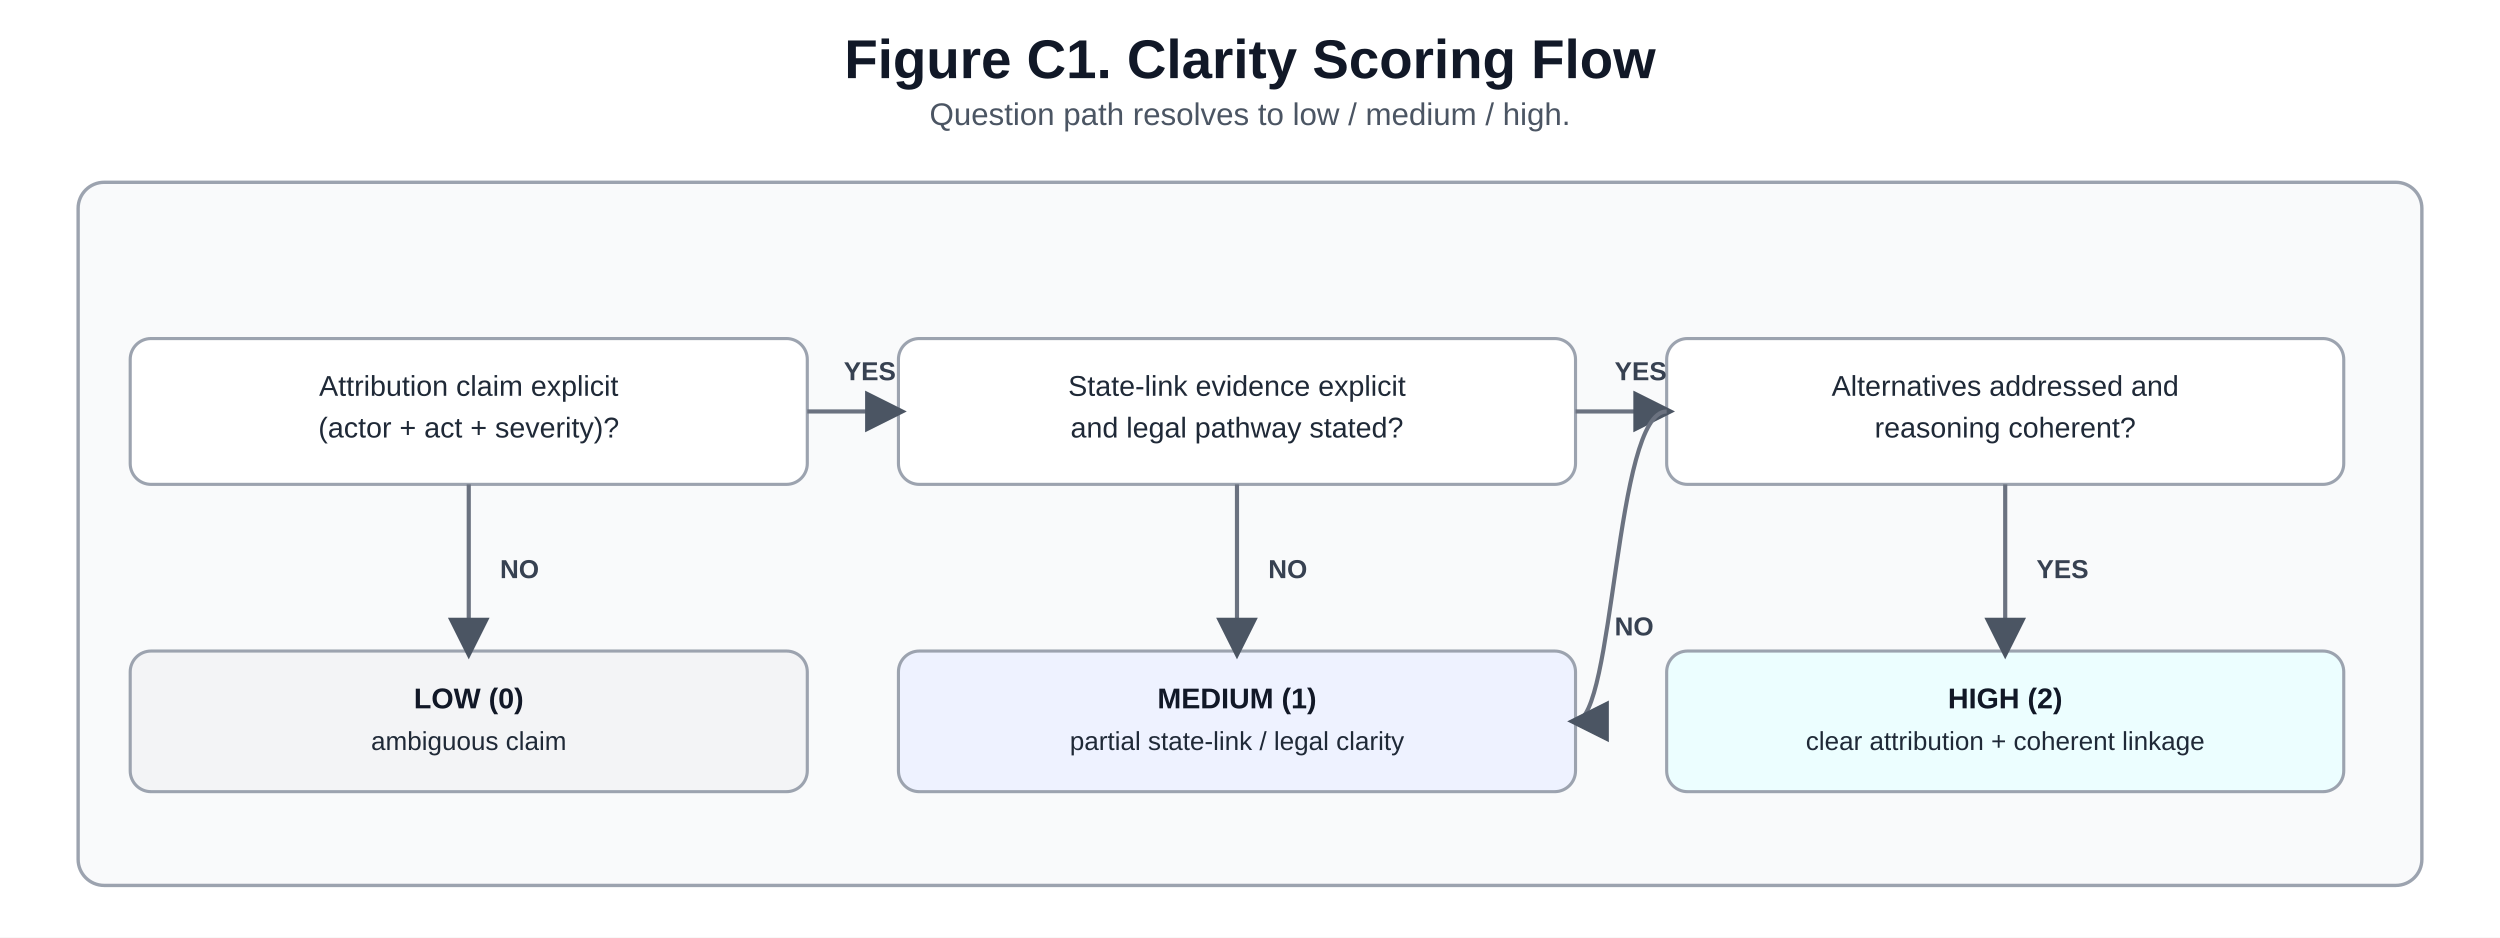
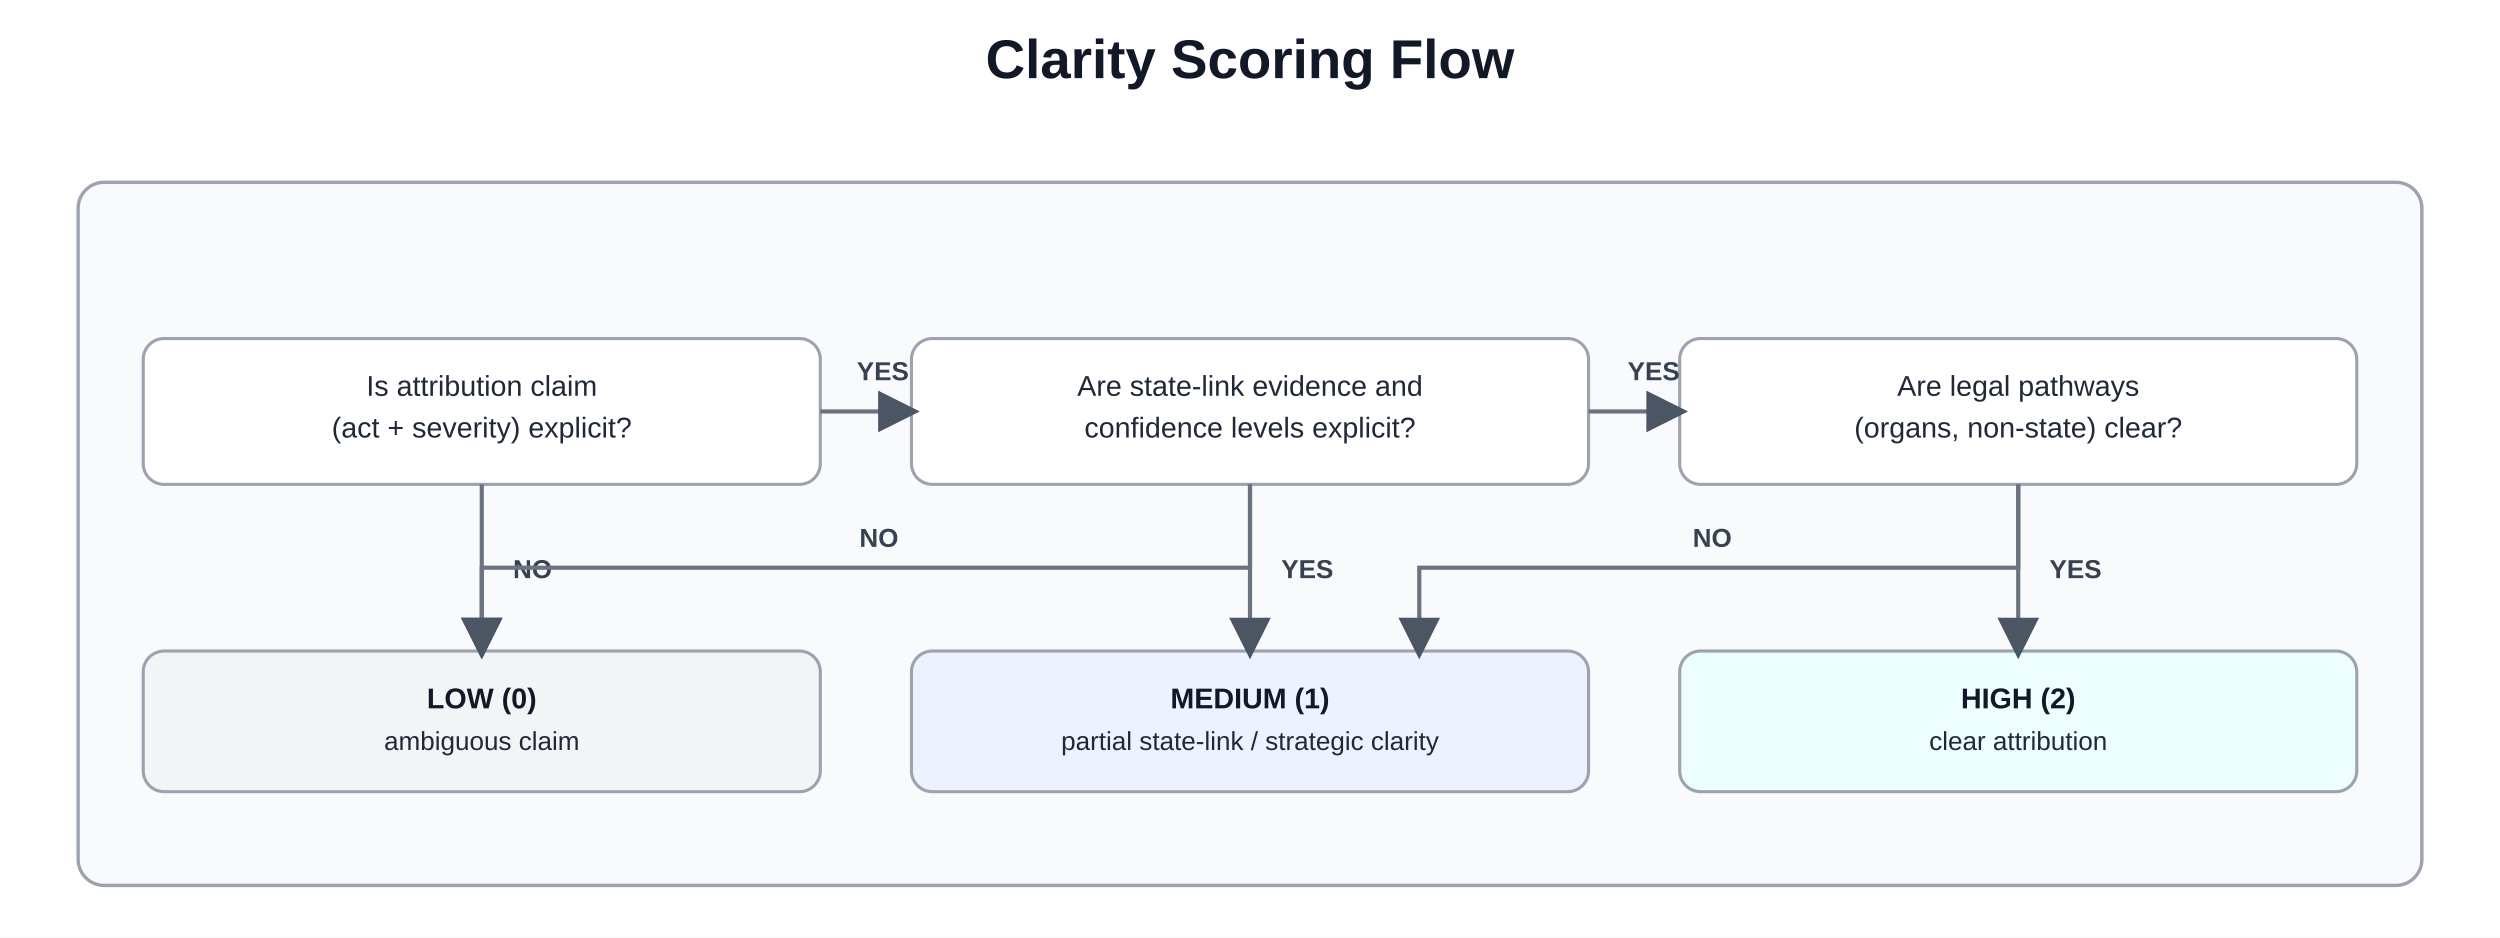
<svg xmlns="http://www.w3.org/2000/svg" width="960" height="360" viewBox="0 0 960 360" role="img" aria-labelledby="title desc">
  <defs>
    <marker id="arrow" markerWidth="10" markerHeight="10" refX="8" refY="5" orient="auto" markerUnits="strokeWidth">
      <path d="M0,0 L10,5 L0,10 Z" fill="#4b5563" />
    </marker>
    <style>
      .bg{fill:#fff}.panel{fill:#f9fafb;stroke:#9ca3af;stroke-width:1.3}
      .title{font:700 21px "Segoe UI",Arial,sans-serif;fill:#111827}
      .sub{font:12px "Segoe UI",Arial,sans-serif;fill:#4b5563}
      .q{fill:#fff;stroke:#9ca3af;stroke-width:1.2}
      .qt{font:11px "Segoe UI",Arial,sans-serif;fill:#1f2937}
      .low{fill:#f3f4f6;stroke:#9ca3af;stroke-width:1.2}
      .mid{fill:#eef2ff;stroke:#9ca3af;stroke-width:1.2}
      .high{fill:#ecfeff;stroke:#9ca3af;stroke-width:1.2}
      .st{font:700 11px "Segoe UI",Arial,sans-serif;fill:#111827}
      .sd{font:10px "Segoe UI",Arial,sans-serif;fill:#1f2937}
      .l{stroke:#6b7280;stroke-width:1.6;fill:none;marker-end:url(#arrow)}
      .yn{font:700 10px "Segoe UI",Arial,sans-serif;fill:#374151}
    </style>
  </defs>
  <rect width="960" height="360" class="bg" />
-   <text x="480" y="30" text-anchor="middle" class="title">Figure C1. Clarity Scoring Flow</text>
-   <text x="480" y="48" text-anchor="middle" class="sub">Question path resolves to low / medium / high.</text>
+   <text x="480" y="30" text-anchor="middle" class="title">Clarity Scoring Flow</text>
  <rect x="30" y="70" width="900" height="270" rx="10" class="panel" />
-   <rect x="50" y="130" width="260" height="56" rx="8" class="q" />
-   <text x="180" y="152" text-anchor="middle" class="qt">Attribution claim explicit</text>
-   <text x="180" y="168" text-anchor="middle" class="qt">(actor + act + severity)?</text>
-   <rect x="345" y="130" width="260" height="56" rx="8" class="q" />
-   <text x="475" y="152" text-anchor="middle" class="qt">State-link evidence explicit</text>
-   <text x="475" y="168" text-anchor="middle" class="qt">and legal pathway stated?</text>
-   <rect x="640" y="130" width="260" height="56" rx="8" class="q" />
-   <text x="770" y="152" text-anchor="middle" class="qt">Alternatives addressed and</text>
-   <text x="770" y="168" text-anchor="middle" class="qt">reasoning coherent?</text>
-   <rect x="50" y="250" width="260" height="54" rx="8" class="low" />
-   <text x="180" y="272" text-anchor="middle" class="st">LOW (0)</text>
-   <text x="180" y="288" text-anchor="middle" class="sd">ambiguous claim</text>
-   <rect x="345" y="250" width="260" height="54" rx="8" class="mid" />
-   <text x="475" y="272" text-anchor="middle" class="st">MEDIUM (1)</text>
-   <text x="475" y="288" text-anchor="middle" class="sd">partial state-link / legal clarity</text>
-   <rect x="640" y="250" width="260" height="54" rx="8" class="high" />
-   <text x="770" y="272" text-anchor="middle" class="st">HIGH (2)</text>
-   <text x="770" y="288" text-anchor="middle" class="sd">clear attribution + coherent linkage</text>
-   <path class="l" d="M310 158 L345 158" />
-   <text x="324" y="146" class="yn">YES</text>
-   <path class="l" d="M180 186 L180 250" />
-   <text x="192" y="222" class="yn">NO</text>
-   <path class="l" d="M605 158 L640 158" />
-   <text x="620" y="146" class="yn">YES</text>
-   <path class="l" d="M475 186 L475 250" />
-   <text x="487" y="222" class="yn">NO</text>
-   <path class="l" d="M770 186 L770 250" />
-   <text x="782" y="222" class="yn">YES</text>
-   <path class="l" d="M640 158 C620 158,620 277,605 277" />
-   <text x="620" y="244" class="yn">NO</text>
+   <rect x="55" y="130" width="260" height="56" rx="8" class="q" />
+   <text x="185" y="152" text-anchor="middle" class="qt">Is attribution claim</text>
+   <text x="185" y="168" text-anchor="middle" class="qt">(act + severity) explicit?</text>
+   <rect x="350" y="130" width="260" height="56" rx="8" class="q" />
+   <text x="480" y="152" text-anchor="middle" class="qt">Are state-link evidence and</text>
+   <text x="480" y="168" text-anchor="middle" class="qt">confidence levels explicit?</text>
+   <rect x="645" y="130" width="260" height="56" rx="8" class="q" />
+   <text x="775" y="152" text-anchor="middle" class="qt">Are legal pathways</text>
+   <text x="775" y="168" text-anchor="middle" class="qt">(organs, non-state) clear?</text>
+   <rect x="55" y="250" width="260" height="54" rx="8" class="low" />
+   <text x="185" y="272" text-anchor="middle" class="st">LOW (0)</text>
+   <text x="185" y="288" text-anchor="middle" class="sd">ambiguous claim</text>
+   <rect x="350" y="250" width="260" height="54" rx="8" class="mid" />
+   <text x="480" y="272" text-anchor="middle" class="st">MEDIUM (1)</text>
+   <text x="480" y="288" text-anchor="middle" class="sd">partial state-link / strategic clarity</text>
+   <rect x="645" y="250" width="260" height="54" rx="8" class="high" />
+   <text x="775" y="272" text-anchor="middle" class="st">HIGH (2)</text>
+   <text x="775" y="288" text-anchor="middle" class="sd">clear attribution</text>
+   <path class="l" d="M315 158 L350 158" />
+   <text x="329" y="146" class="yn">YES</text>
+   <path class="l" d="M185 186 L185 250" />
+   <text x="197" y="222" class="yn">NO</text>
+   <path class="l" d="M610 158 L645 158" />
+   <text x="625" y="146" class="yn">YES</text>
+   <path class="l" d="M480 186 L480 250" />
+   <text x="492" y="222" class="yn">YES</text>
+   <path class="l" d="M480 186 L480 218 L185 218 L185 250" />
+   <text x="330" y="210" class="yn">NO</text>
+   <path class="l" d="M775 186 L775 250" />
+   <text x="787" y="222" class="yn">YES</text>
+   <path class="l" d="M775 186 L775 218 L545 218 L545 250" />
+   <text x="650" y="210" class="yn">NO</text>
</svg>
